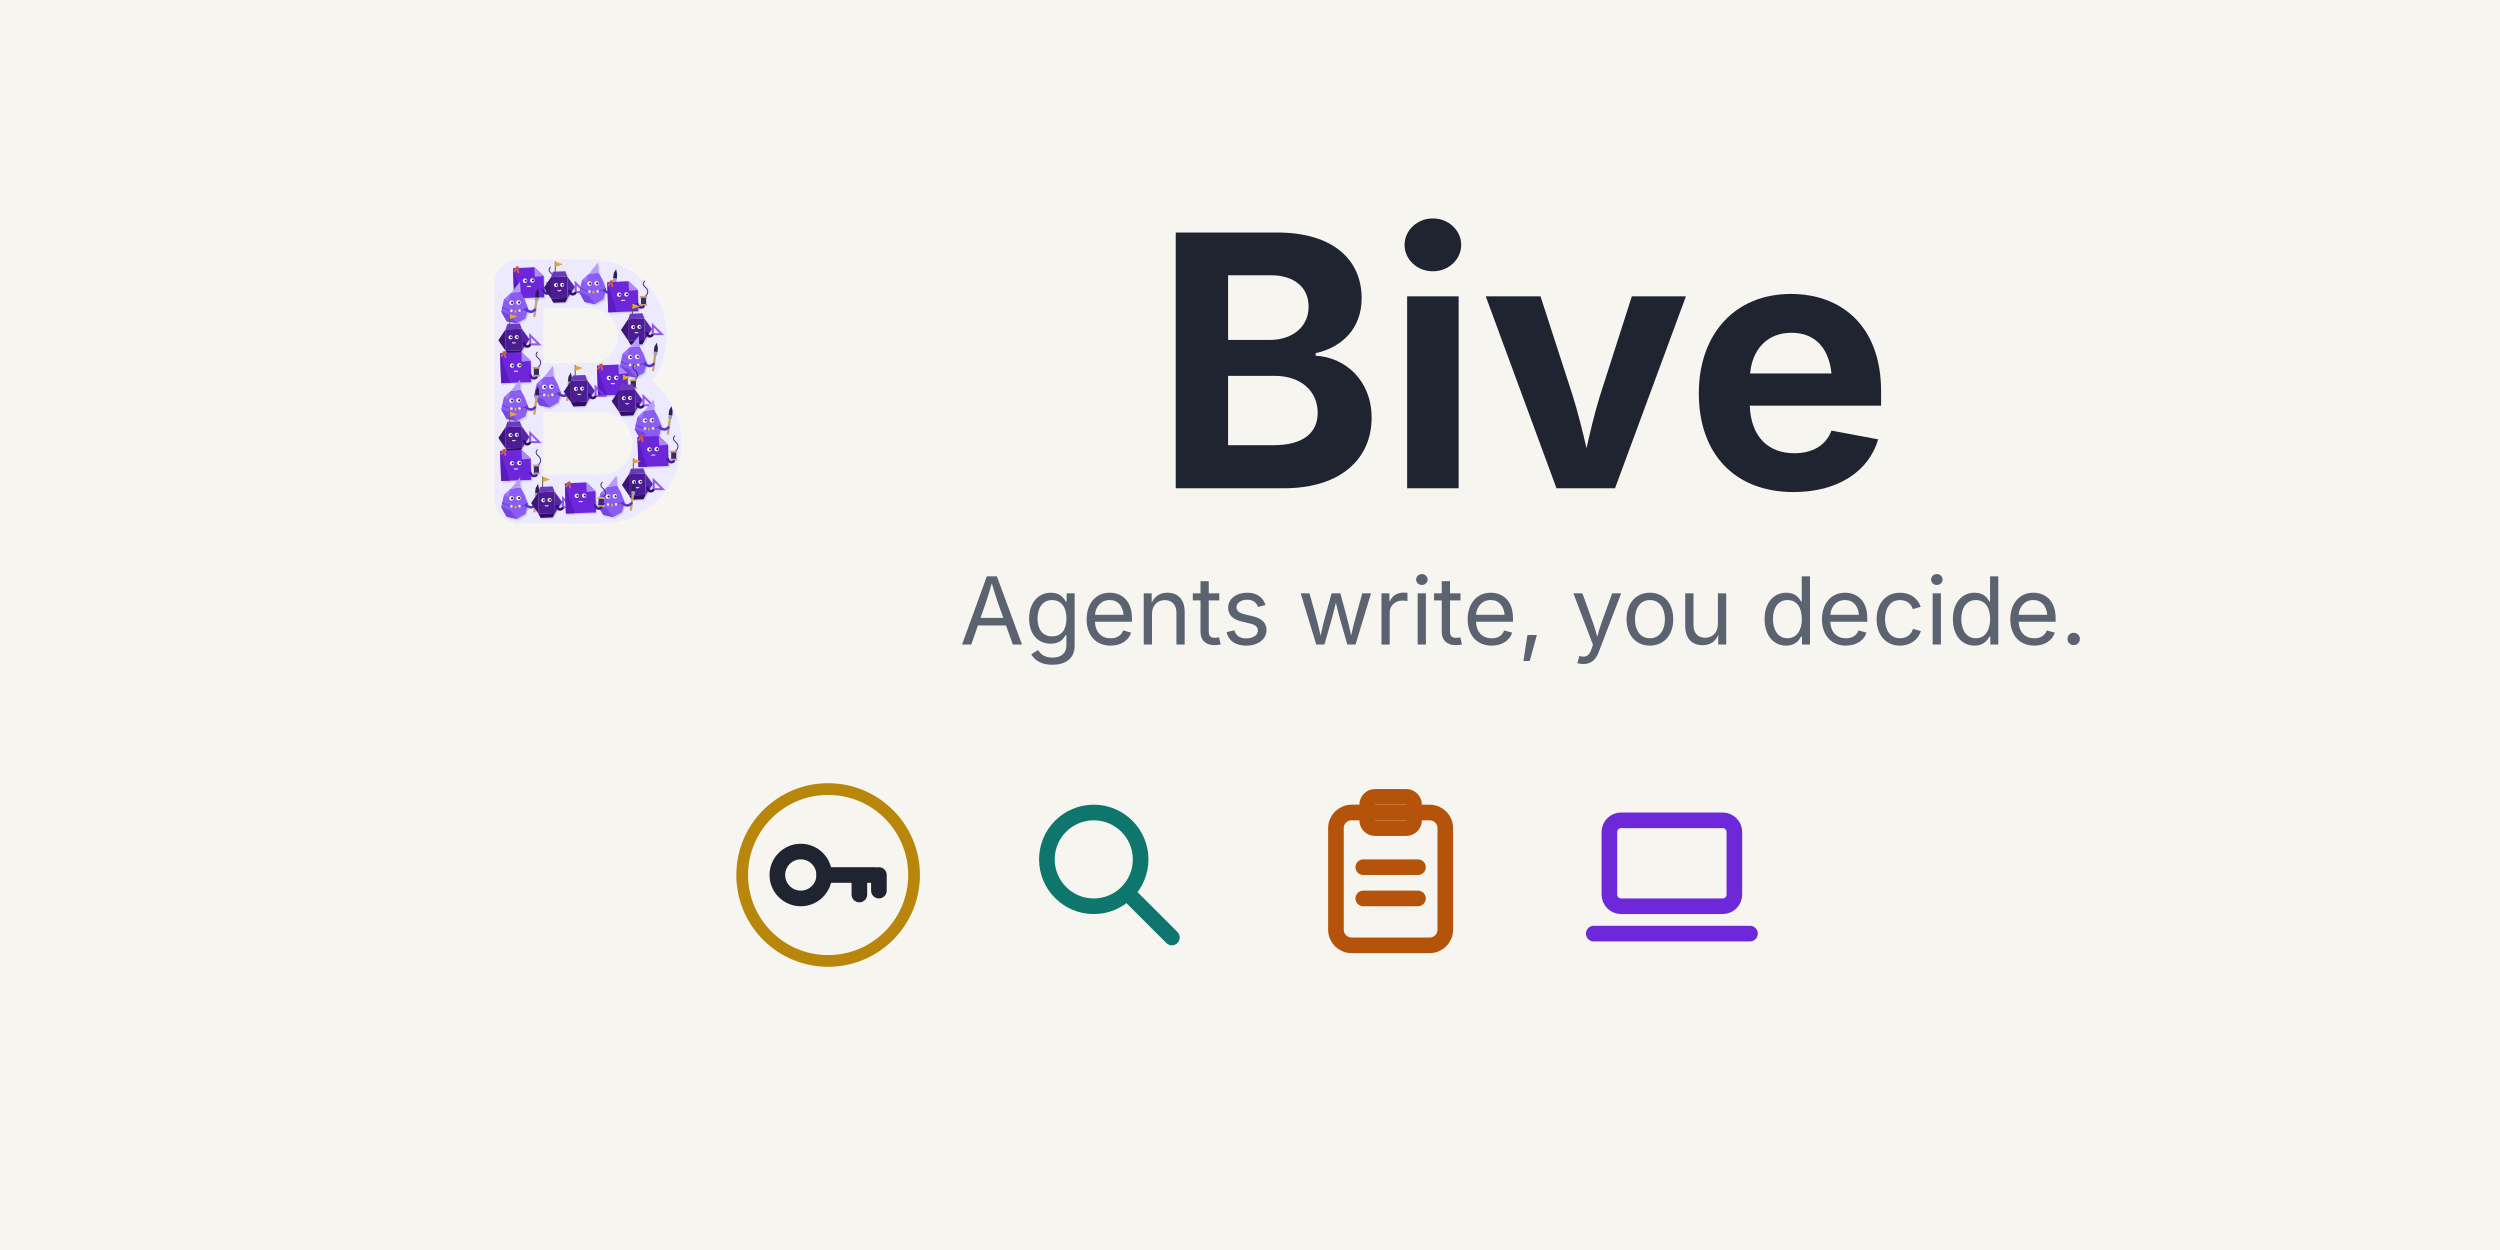
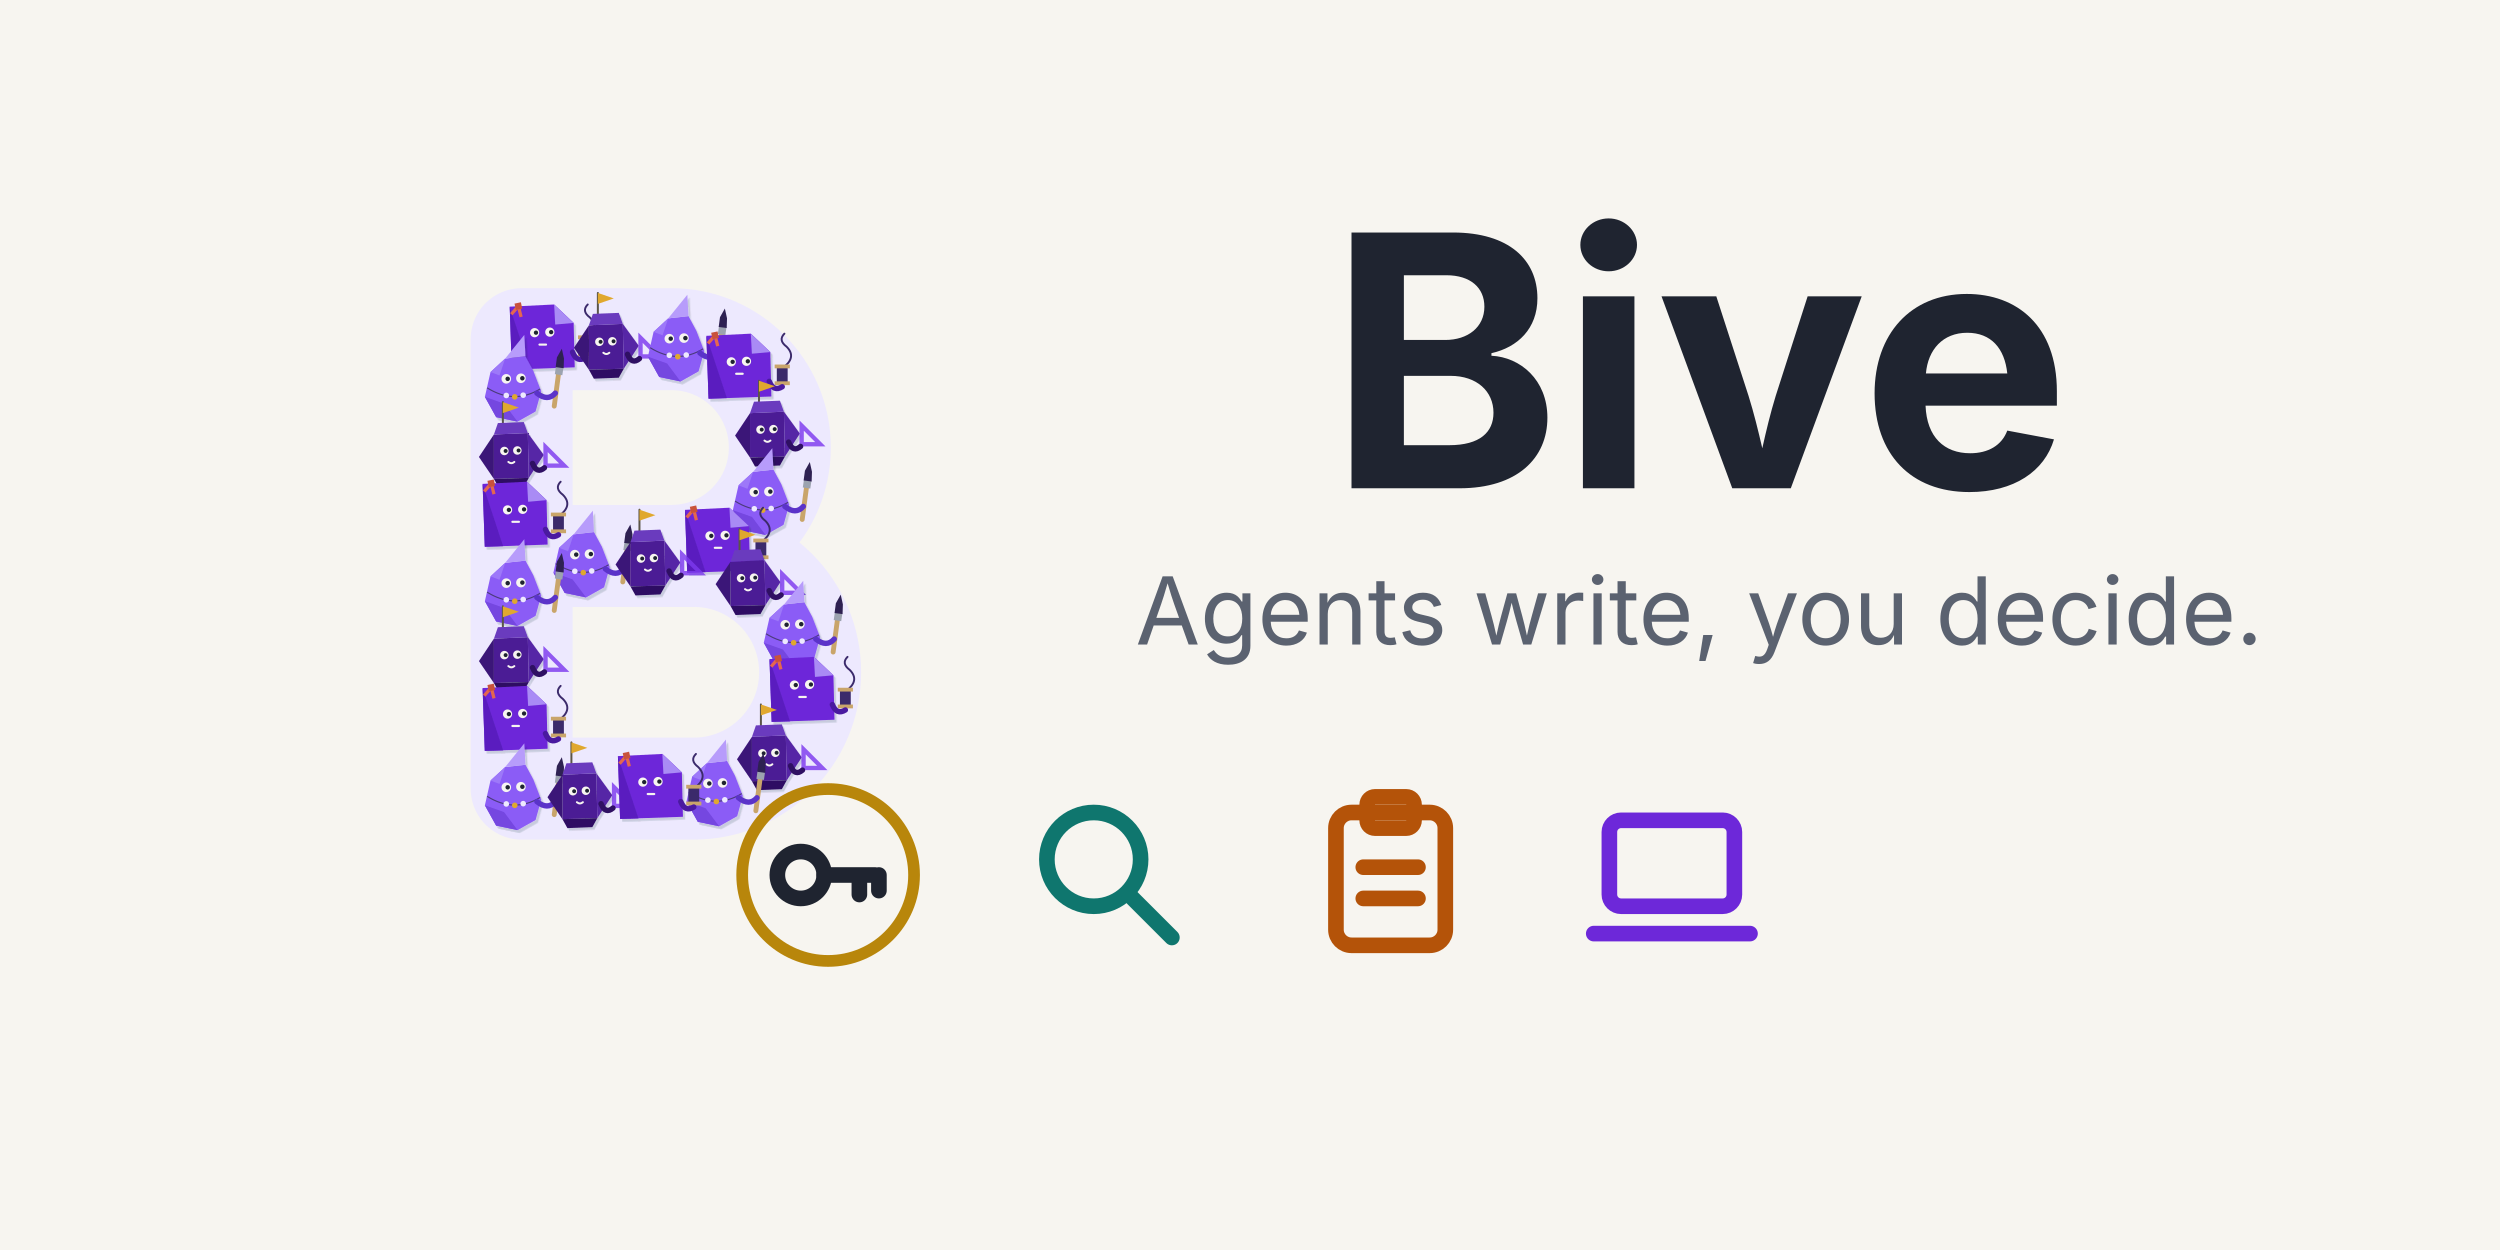
<svg xmlns="http://www.w3.org/2000/svg" viewBox="0 0 1280 640" width="1280" height="640" role="img" aria-labelledby="t d">
  <rect width="1280" height="640" fill="#F7F5F0" />
-   <g transform="translate(200, 100) scale(0.390625)">
+   <g transform="translate(130, 79) scale(0.816)">
    <defs>
      <filter id="m-sh" x="-30%" y="-30%" width="160%" height="160%">
        <feOffset in="SourceAlpha" dx="4" dy="5" result="o" />
        <feFlood flood-color="#1F2430" flood-opacity="0.16" />
        <feComposite in2="o" operator="in" />
        <feMerge>
          <feMergeNode />
          <feMergeNode in="SourceGraphic" />
        </feMerge>
      </filter>
      <g id="m-pim">
        <g transform="translate(40,106) scale(0.52)">
          <g filter="url(#m-sh)">
            <path d="M-14,-146 L22,-150 L36,-124 L50,-88 L40,-52 L8,-34 L-30,-42 L-50,-78 L-40,-122 Z" fill="#8B5CF6" />
            <path d="M-14,-146 L22,-150 L20,-188 Z" fill="#B79CFB" />
            <path d="M-50,-78 L-30,-42 L8,-34 L-16,-66 Z" fill="#7446E0" />
            <path d="M-40,-122 L-14,-146 L-24,-116 Z" fill="#9D78F9" />
          </g>
          <circle cx="-12" cy="-110" r="8.500" fill="#F7F5F0" />
          <circle cx="14" cy="-111" r="8.500" fill="#F7F5F0" />
          <circle cx="-9.500" cy="-110" r="4" fill="#1F2430" />
          <circle cx="16.500" cy="-111" r="4" fill="#1F2430" />
          <path d="M-46,-94 Q2,-64 48,-92" fill="none" stroke="#4A3A7A" stroke-width="2" />
          <circle cx="-12" cy="-80.500" r="5" fill="#EDE9FE" />
          <circle cx="3" cy="-78" r="5" fill="#E0A82E" />
          <circle cx="18" cy="-81" r="5" fill="#EDE9FE" />
        </g>
        <path d="M78,74 L82,44" fill="none" stroke="#C9A56A" stroke-width="4.500" stroke-linecap="round" />
        <path d="M82,45 L83,38" fill="none" stroke="#9CA3AF" stroke-width="7" />
        <path d="M79.300,38 L86.700,39 L87,30 L85,21 L80.500,29 Z" fill="#2E2152" />
        <path d="M62,62 Q72,70 79,62" fill="none" stroke="#5B33C9" stroke-width="5" stroke-linecap="round" />
      </g>
      <g id="m-odet">
        <g transform="translate(40,98) scale(0.5)">
          <g filter="url(#m-sh)">
            <path d="M-60,-156 L22,-160 L58,-126 L60,-44 L-56,-40 Z" fill="#6D28D9" />
            <path d="M-60,-156 L-56,-40 L-22,-41 Z" fill="#5A1FBF" />
            <path d="M22,-160 L58,-126 L24,-123 Z" fill="#A98BF5" />
          </g>
          <path d="M-44,-157 l-13,15 M-44,-157 l5,20" fill="none" stroke="#E4674F" stroke-width="6" stroke-linecap="butt" />
          <rect x="-50" y="-163" width="12" height="12" fill="#C9523C" transform="rotate(-12 -44 -157)" />
          <circle cx="-14" cy="-108" r="8.500" fill="#F7F5F0" />
          <circle cx="14" cy="-109" r="8.500" fill="#F7F5F0" />
          <circle cx="-11.500" cy="-108" r="4" fill="#1F2430" />
          <circle cx="16.500" cy="-109" r="4" fill="#1F2430" />
          <path d="M-5,-86 h12" fill="none" stroke="#F7F5F0" stroke-width="4" stroke-linecap="round" />
        </g>
        <path d="M80,50 Q94,40 84,30 Q76,24 82,18" fill="none" stroke="#3B2A6B" stroke-width="1.800" stroke-linecap="round" />
        <rect x="75" y="49" width="10" height="14" fill="#3B2A6B" />
        <rect x="73" y="46.500" width="14" height="3.500" fill="#C9A56A" />
        <rect x="73" y="62" width="14" height="3.500" fill="#C9A56A" />
        <path d="M68,62 Q72,72 80,67" fill="none" stroke="#4A1AA0" stroke-width="5" stroke-linecap="round" />
      </g>
      <g id="m-fenn">
        <g transform="translate(34,106) scale(0.46)">
          <path d="M-16,-160 V-210" fill="none" stroke="#5B5548" stroke-width="4" stroke-linecap="round" />
          <path d="M-16,-210 L16,-199 L-16,-188 Z" fill="#E0A82E" />
          <g filter="url(#m-sh)">
            <path d="M-34,-145 L34,-148 L36,-58 L-34,-56 Z" fill="#4C1D95" />
            <path d="M-34,-145 L34,-148 L26,-170 L-26,-168 Z" fill="#6A3BBE" />
            <path d="M-34,-145 L-34,-56 L-64,-100 Z" fill="#3B1578" />
            <path d="M34,-148 L36,-58 L66,-104 Z" fill="#5727A6" />
            <path d="M-34,-56 L36,-58 L26,-40 L-24,-38 Z" fill="#2F1063" />
          </g>
          <circle cx="-13" cy="-112" r="8.500" fill="#F7F5F0" />
          <circle cx="13" cy="-113" r="8.500" fill="#F7F5F0" />
          <circle cx="-10.500" cy="-112" r="4" fill="#1F2430" />
          <circle cx="15.500" cy="-113" r="4" fill="#1F2430" />
          <path d="M-5,-90 q6,5 12,0" fill="none" stroke="#F7F5F0" stroke-width="4" stroke-linecap="round" />
        </g>
        <path fill-rule="evenodd" d="M64,70 L88,70 L64,46 Z M68,66 L78.500,66 L68,55.500 Z" fill="#7C3AED" fill-opacity="0.82" />
        <path d="M54,66 Q58,76 65,70" fill="none" stroke="#2F1063" stroke-width="5" stroke-linecap="round" />
      </g>
    </defs>
    <rect width="512" height="512" fill="#F7F5F0" />
    <path d="M168,398 V116 H262 a68,68 0 0 1 0,136 H168 M168,252 H276 a73,73 0 0 1 0,146 H168" fill="none" stroke="#EDE9FE" stroke-width="64" stroke-linejoin="round" stroke-linecap="round" />
    <g>
      <use href="#m-odet" transform="translate(153.7,82) scale(0.68)" />
      <use href="#m-fenn" transform="translate(197.7,80.6) scale(0.68)" />
      <use href="#m-pim" transform="translate(237.7,82.5) scale(0.68)" />
      <use href="#m-odet" transform="translate(277.1,100.3) scale(0.68)" />
      <use href="#m-pim" transform="translate(135.4,107.7) scale(0.68)" />
      <use href="#m-fenn" transform="translate(298.8,135.7) scale(0.68)" />
      <use href="#m-fenn" transform="translate(138.1,149.1) scale(0.68)" />
      <use href="#m-pim" transform="translate(291,178.8) scale(0.68)" />
      <use href="#m-odet" transform="translate(136.7,193.2) scale(0.68)" />
      <use href="#m-odet" transform="translate(263.7,209.5) scale(0.68)" />
      <use href="#m-pim" transform="translate(178.4,218) scale(0.68)" />
      <use href="#m-fenn" transform="translate(223.8,216.6) scale(0.68)" />
      <use href="#m-fenn" transform="translate(286.6,228.9) scale(0.68)" />
      <use href="#m-pim" transform="translate(135.4,235.9) scale(0.68)" />
      <use href="#m-pim" transform="translate(310.4,262) scale(0.68)" />
      <use href="#m-fenn" transform="translate(138.1,277.2) scale(0.68)" />
      <use href="#m-odet" transform="translate(316.7,303.1) scale(0.68)" />
      <use href="#m-odet" transform="translate(136.7,321.3) scale(0.68)" />
      <use href="#m-fenn" transform="translate(300,338.8) scale(0.68)" />
      <use href="#m-pim" transform="translate(261.9,361.6) scale(0.68)" />
      <use href="#m-pim" transform="translate(135.4,364) scale(0.68)" />
      <use href="#m-fenn" transform="translate(181.1,362.6) scale(0.68)" />
      <use href="#m-odet" transform="translate(221.6,364) scale(0.68)" />
    </g>
  </g>
-   <text x="780" y="250" text-anchor="middle" font-family="system-ui, -apple-system, Segoe UI, sans-serif" font-size="180" font-weight="700" fill="#1F2430">Bive</text>
-   <text x="780" y="330" text-anchor="middle" font-family="system-ui, -apple-system, Segoe UI, sans-serif" font-size="48" fill="#5B6270">Agents write, you decide.</text>
+   <text x="870" y="250" text-anchor="middle" font-family="system-ui, -apple-system, Segoe UI, sans-serif" font-size="180" font-weight="700" fill="#1F2430">Bive</text>
+   <text x="870" y="330" text-anchor="middle" font-family="system-ui, -apple-system, Segoe UI, sans-serif" font-size="48" fill="#5B6270">Agents write, you decide.</text>
  <g transform="translate(376,400) scale(4)" fill="none" stroke="#1F2430" stroke-width="2" stroke-linecap="round" stroke-linejoin="round">
    <circle cx="12" cy="12" r="11" stroke="#B8860B" stroke-width="1.5" />
    <circle cx="8.5" cy="12" r="3" />
    <path d="M11.5 12H18M16 12v2.5M18.5 12v2" />
  </g>
  <g transform="translate(520,400) scale(4)" fill="none" stroke="#0F766E" stroke-width="2" stroke-linecap="round" stroke-linejoin="round">
    <circle cx="10" cy="10" r="6" />
    <path d="M14.5 14.5L20 20" />
  </g>
  <g transform="translate(664,400) scale(4)" fill="none" stroke="#B45309" stroke-width="2" stroke-linecap="round" stroke-linejoin="round">
    <rect x="5" y="4" width="14" height="17" rx="2" />
    <rect x="9" y="2" width="6" height="4" rx="1" />
    <path d="M8.5 11h7M8.5 15h7" />
  </g>
  <g transform="translate(808,400) scale(4)" fill="none" stroke="#6D28D9" stroke-width="2" stroke-linecap="round" stroke-linejoin="round">
    <rect x="4" y="5" width="16" height="11" rx="1.5" />
    <path d="M2 19.5h20" />
  </g>
</svg>
